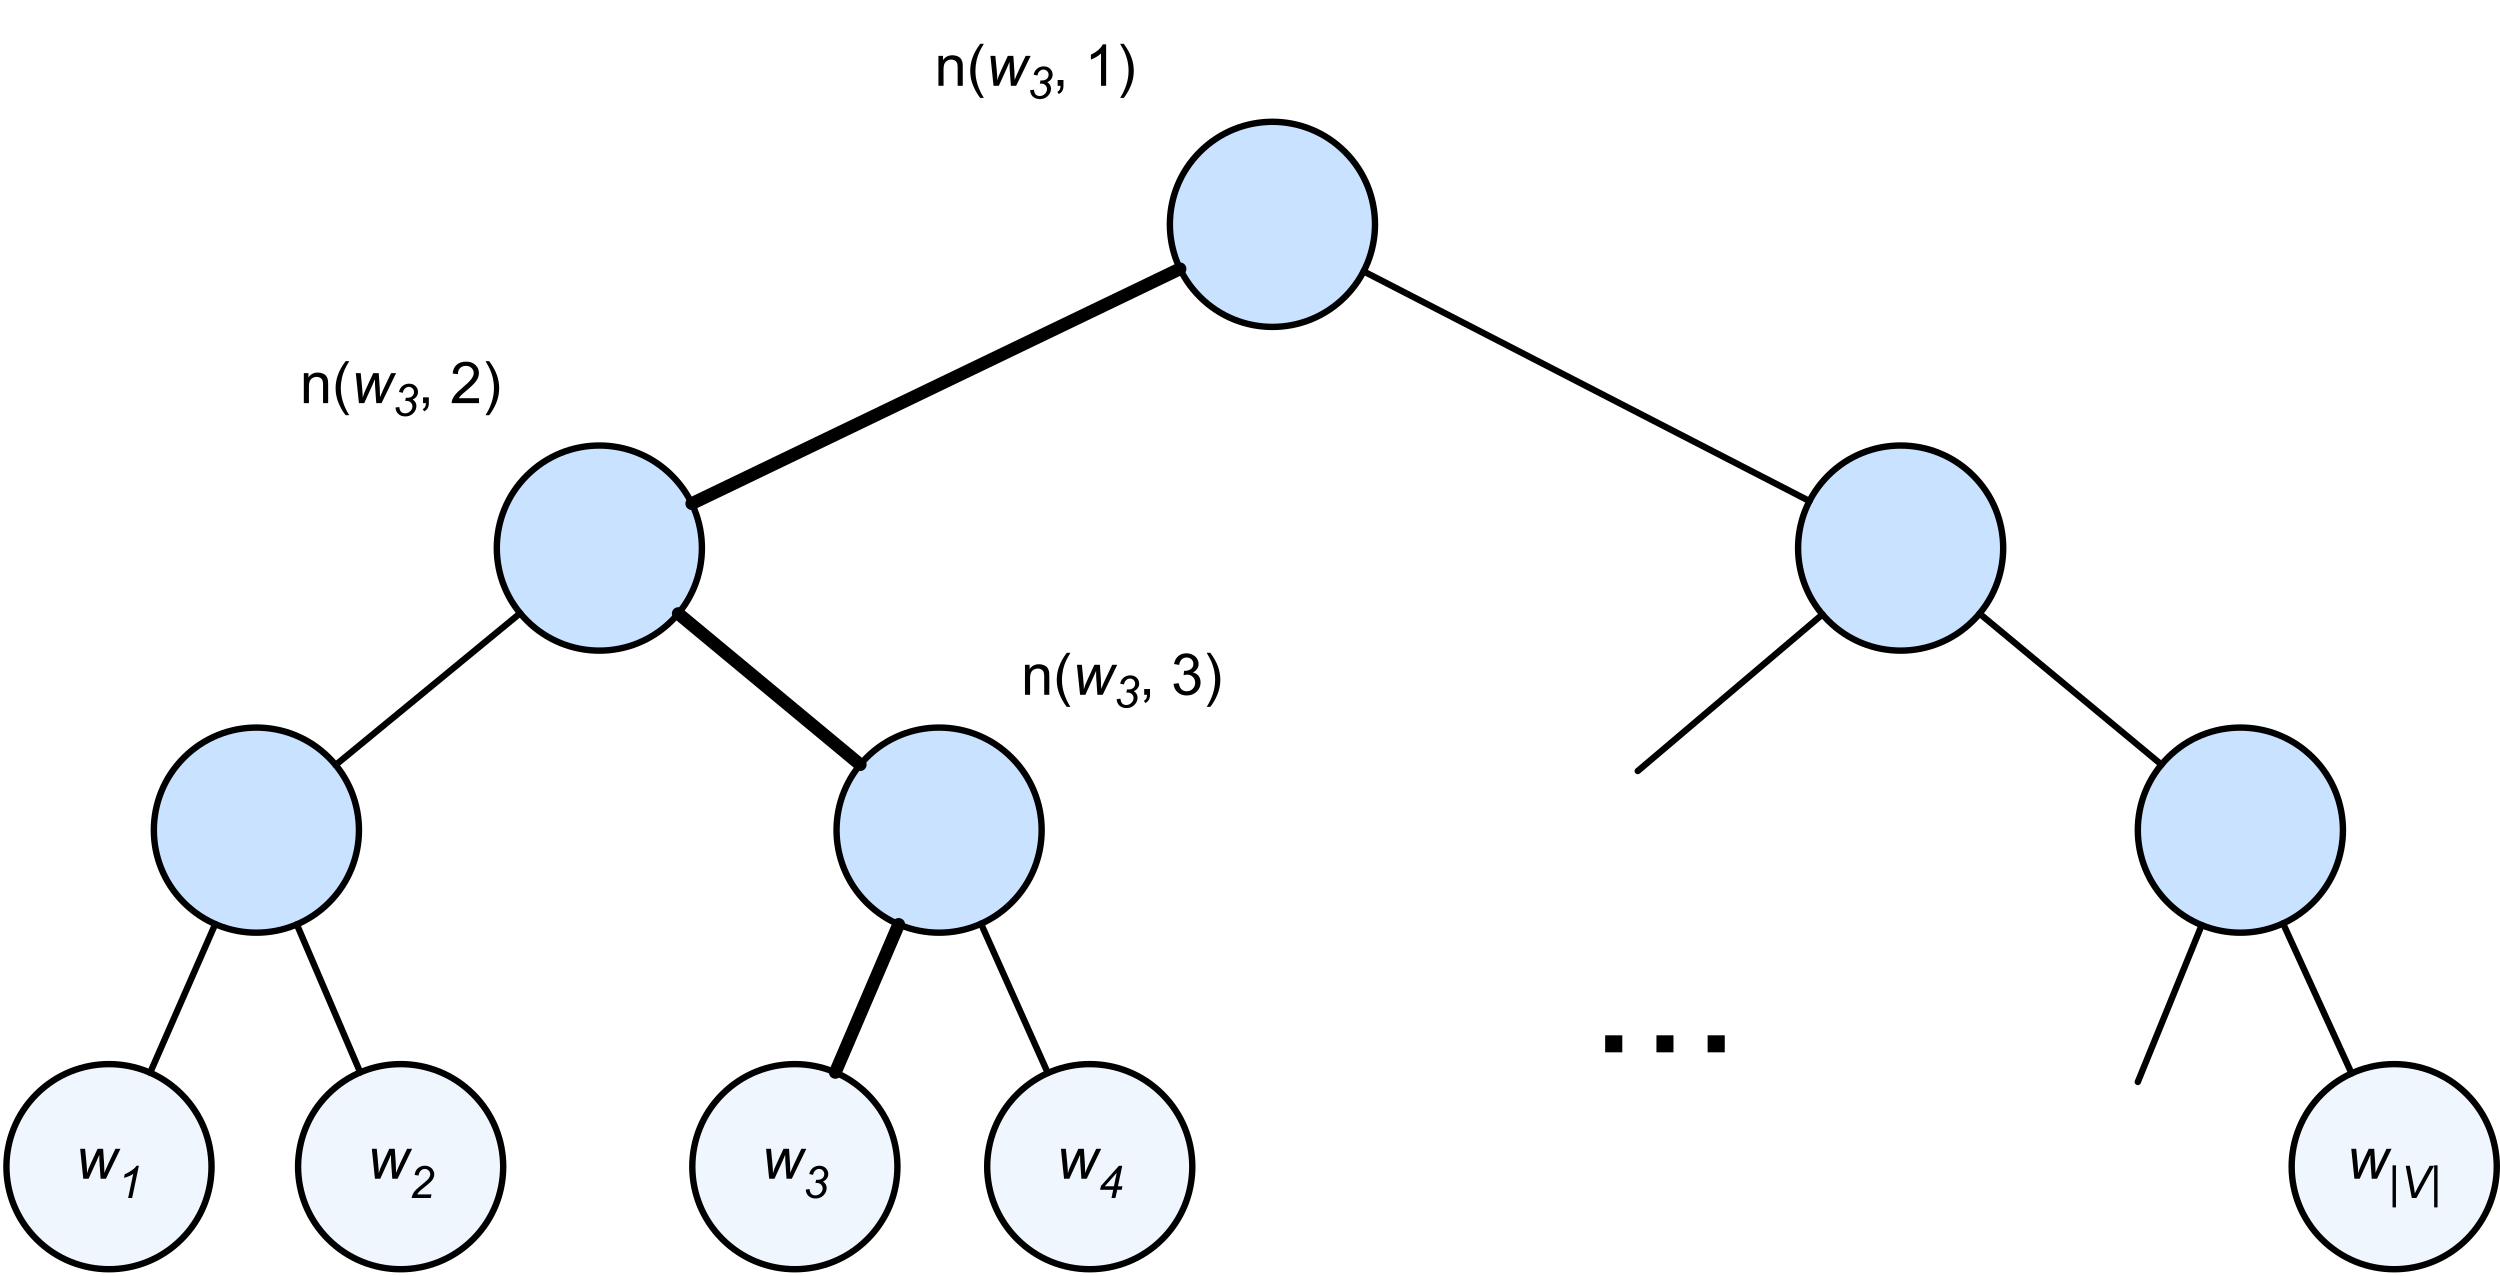
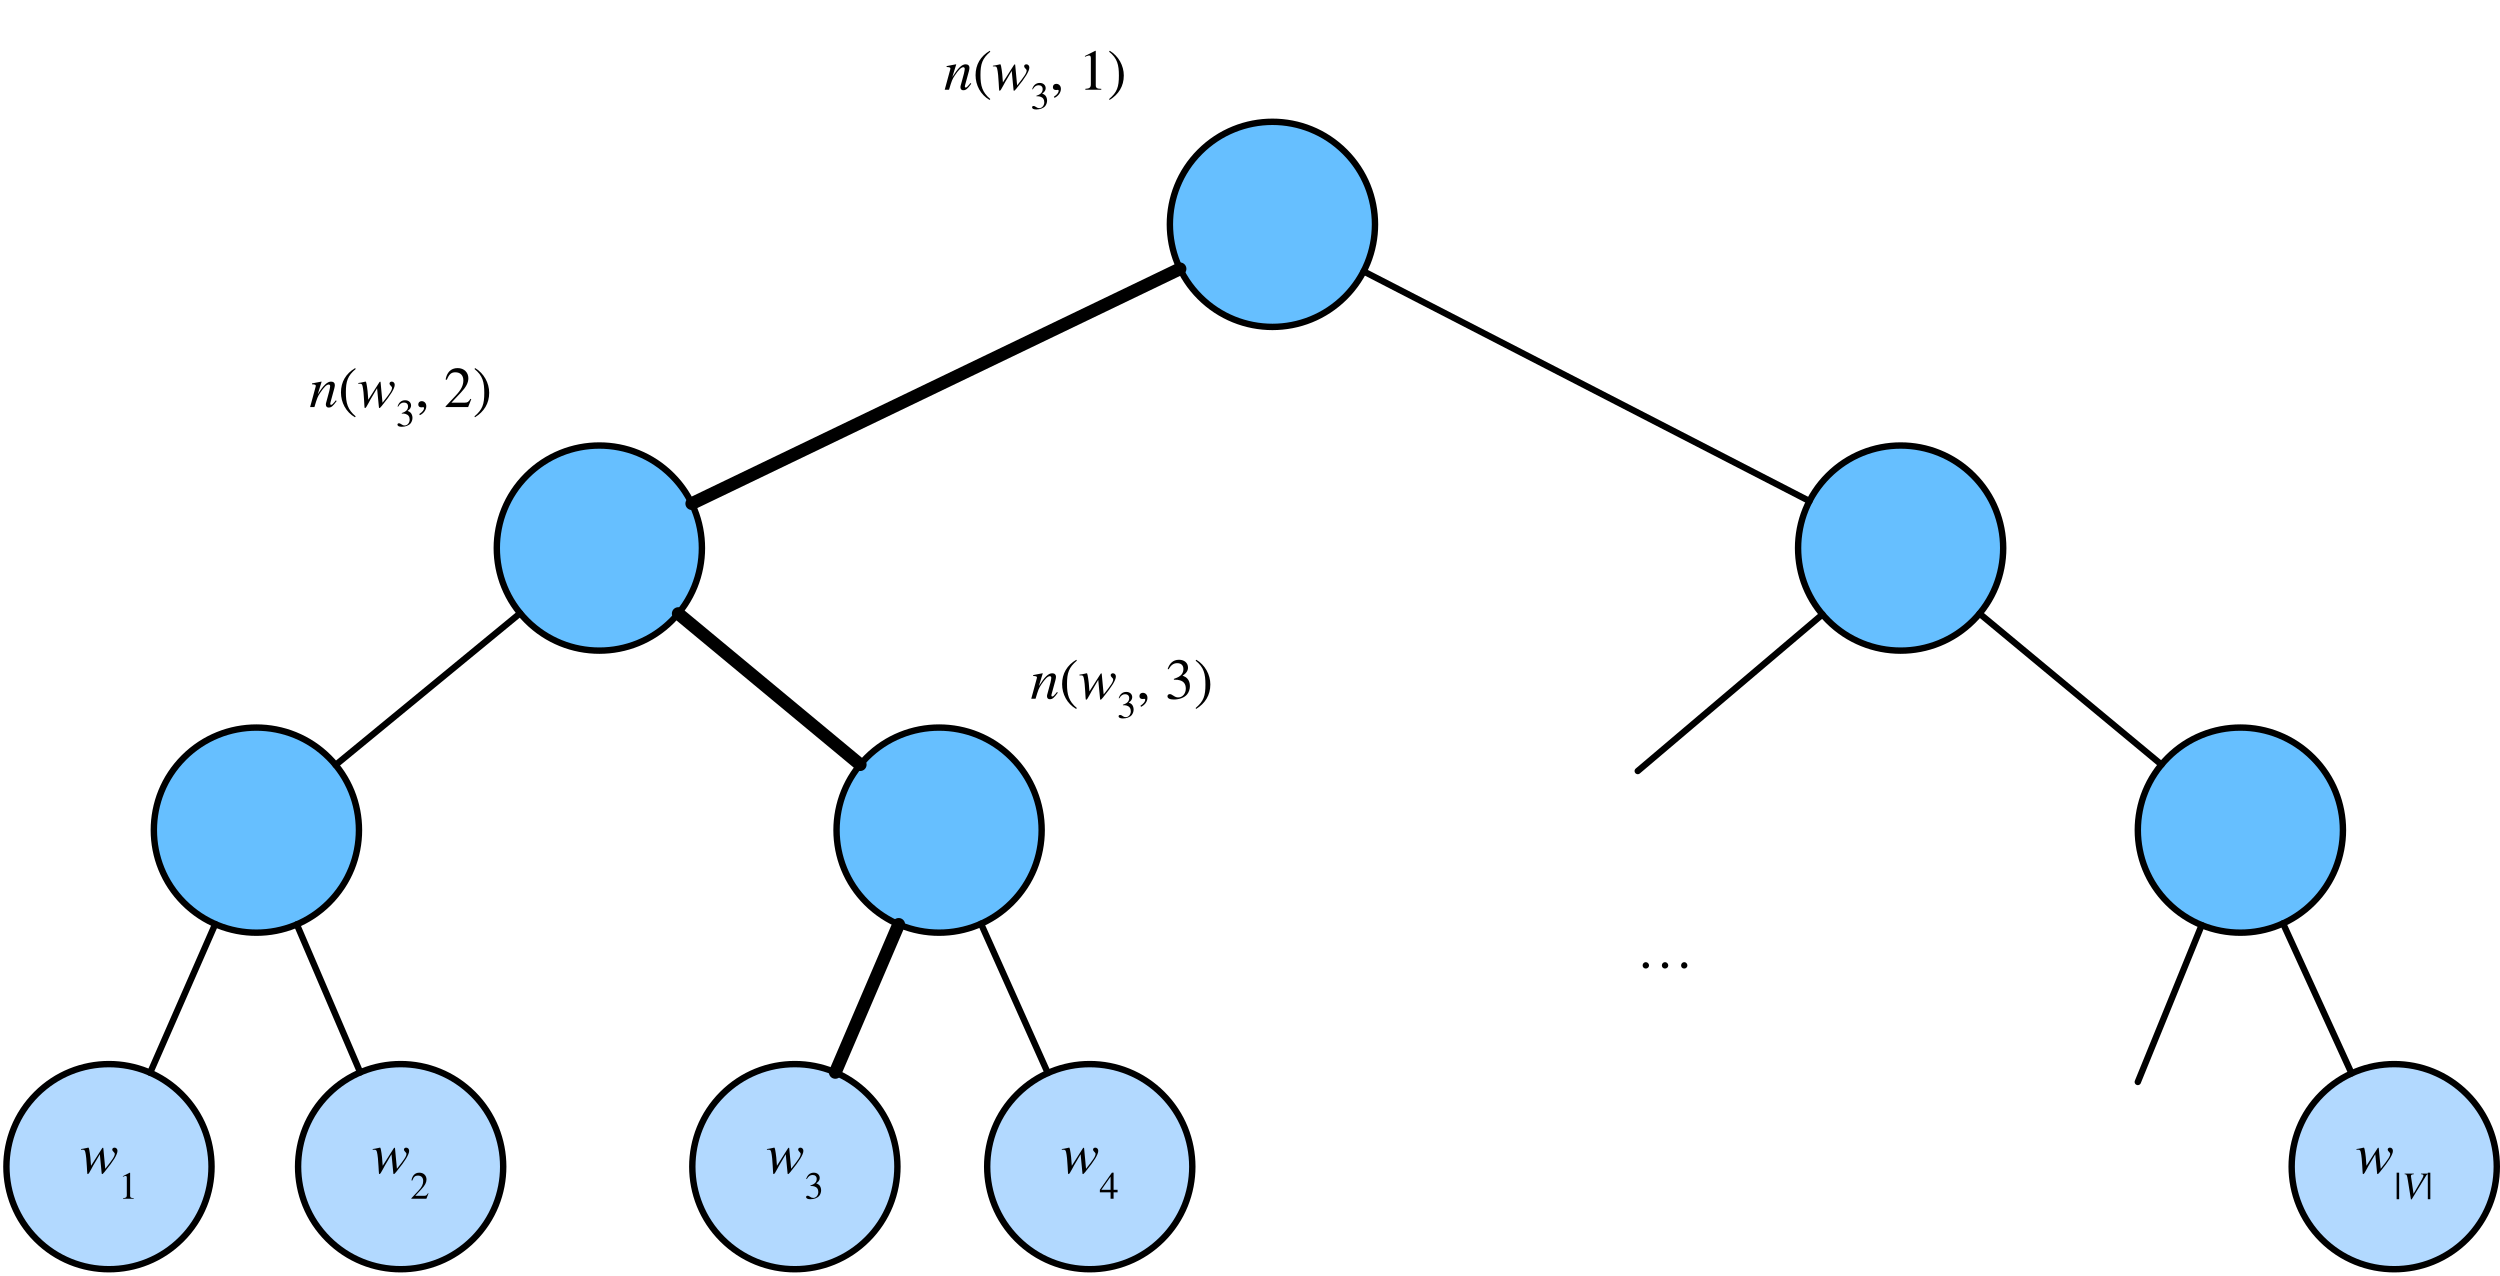
<svg xmlns="http://www.w3.org/2000/svg" xmlns:xlink="http://www.w3.org/1999/xlink" width="390pt" height="199pt" viewBox="0 0 390 199" version="1.1">
  <defs>
    <g>
      <symbol overflow="visible" id="glyph0-0">
-         <path style="stroke:none;" d="M 1.125 0 L 1.125 -5.625 L 5.625 -5.625 L 5.625 0 Z M 1.266 -0.141 L 5.484 -0.141 L 5.484 -5.484 L 1.266 -5.484 Z M 1.266 -0.141 " />
+         <path style="stroke:none;" d="" />
      </symbol>
      <symbol overflow="visible" id="glyph0-1">
-         <path style="stroke:none;" d="M 1.188 0 L 0.703 -4.672 L 1.469 -4.672 L 1.672 -2.578 L 1.766 -1.391 C 1.766 -1.305 1.77 -1.129 1.781 -0.859 C 1.875 -1.16 1.945 -1.391 2 -1.547 C 2.062 -1.703 2.16 -1.93 2.297 -2.234 L 3.422 -4.672 L 4.281 -4.672 L 4.438 -2.328 C 4.457 -1.973 4.473 -1.504 4.484 -0.922 C 4.629 -1.305 4.863 -1.848 5.188 -2.547 L 6.203 -4.672 L 6.984 -4.672 L 4.719 0 L 3.891 0 L 3.703 -2.734 C 3.691 -2.91 3.688 -3.242 3.688 -3.734 C 3.562 -3.422 3.414 -3.082 3.25 -2.719 L 2.016 0 Z M 1.188 0 " />
+         <path style="stroke:none;" d="M 3.625 -3.828 C 3.625 -3.938 3.609 -3.953 3.562 -3.953 C 3.516 -3.953 3.484 -3.938 3.438 -3.875 L 1.703 -1.141 C 1.672 -1.922 1.547 -3.047 1.422 -3.656 C 1.359 -3.953 1.344 -3.969 1.25 -3.969 C 1.188 -3.969 1.109 -3.938 0.984 -3.906 C 0.719 -3.828 0.406 -3.797 0.141 -3.75 L 0.141 -3.641 L 0.391 -3.641 C 0.641 -3.641 0.734 -3.594 0.812 -3.266 C 0.922 -2.828 1.016 -1.859 1.047 -1.078 L 1.094 -0.266 C 1.109 0.094 1.125 0.156 1.203 0.156 C 1.312 0.156 1.453 -0.062 1.781 -0.688 C 1.953 -1.016 2.109 -1.312 2.281 -1.578 L 3.078 -2.938 L 3.344 -0.156 C 3.359 0.078 3.375 0.156 3.438 0.156 C 3.516 0.156 3.594 0.078 3.844 -0.219 L 3.922 -0.328 C 5.172 -1.844 5.828 -2.891 5.828 -3.469 C 5.828 -3.75 5.641 -3.969 5.359 -3.969 C 5.172 -3.969 5.016 -3.828 5.016 -3.688 C 5.016 -3.562 5.062 -3.453 5.203 -3.328 C 5.344 -3.188 5.406 -3.109 5.406 -3 C 5.406 -2.625 5.094 -2.141 3.922 -0.672 Z M 3.625 -3.828 " />
+       </symbol>
+       <symbol overflow="visible" id="glyph0-2">
+         <path style="stroke:none;" d="M 4.141 -1.047 C 4.078 -0.969 4.016 -0.891 3.953 -0.812 C 3.688 -0.484 3.531 -0.344 3.406 -0.344 C 3.297 -0.344 3.266 -0.422 3.266 -0.5 C 3.266 -0.578 3.297 -0.734 3.391 -1.047 L 3.891 -2.875 C 3.938 -3.062 3.984 -3.266 3.984 -3.422 C 3.984 -3.75 3.781 -3.969 3.391 -3.969 C 2.812 -3.969 2.219 -3.422 1.312 -1.984 L 1.922 -3.953 L 1.875 -3.969 C 1.406 -3.875 1.156 -3.828 0.422 -3.688 L 0.422 -3.547 C 0.875 -3.531 1.016 -3.484 1.016 -3.297 C 1.016 -3.25 1 -3.188 0.984 -3.156 L 0.125 0 L 0.797 0 C 1.219 -1.422 1.297 -1.625 1.703 -2.234 C 2.266 -3.062 2.672 -3.516 3.031 -3.516 C 3.172 -3.516 3.25 -3.406 3.25 -3.25 C 3.25 -3.141 3.188 -2.812 3.125 -2.531 L 2.734 -1.078 C 2.594 -0.609 2.578 -0.5 2.578 -0.406 C 2.578 -0.062 2.781 0.078 3 0.078 C 3.422 0.078 3.656 -0.094 4.266 -0.938 Z M 4.141 -1.047 " />
      </symbol>
      <symbol overflow="visible" id="glyph1-0">
-         <path style="stroke:none;" d="M 0.875 0 L 0.875 -4.375 L 4.375 -4.375 L 4.375 0 Z M 0.984 -0.109 L 4.266 -0.109 L 4.266 -4.266 L 0.984 -4.266 Z M 0.984 -0.109 " />
+         <path style="stroke:none;" d="" />
      </symbol>
      <symbol overflow="visible" id="glyph1-1">
-         <path style="stroke:none;" d="M 0.391 -1.312 L 0.984 -1.391 C 1.023 -1.035 1.125 -0.781 1.281 -0.625 C 1.438 -0.477 1.645 -0.406 1.906 -0.406 C 2.207 -0.406 2.469 -0.516 2.688 -0.734 C 2.914 -0.953 3.031 -1.203 3.031 -1.484 C 3.031 -1.734 2.945 -1.938 2.781 -2.094 C 2.613 -2.258 2.391 -2.344 2.109 -2.344 C 2.078 -2.344 2.008 -2.336 1.906 -2.328 L 2.016 -2.844 C 2.078 -2.832 2.133 -2.828 2.188 -2.828 C 2.539 -2.828 2.812 -2.91 3 -3.078 C 3.188 -3.254 3.281 -3.469 3.281 -3.719 C 3.281 -3.945 3.203 -4.141 3.047 -4.297 C 2.891 -4.453 2.703 -4.531 2.484 -4.531 C 2.254 -4.531 2.051 -4.445 1.875 -4.281 C 1.695 -4.125 1.586 -3.898 1.547 -3.609 L 0.938 -3.734 C 1.031 -4.148 1.219 -4.469 1.5 -4.688 C 1.789 -4.914 2.129 -5.031 2.516 -5.031 C 2.93 -5.031 3.266 -4.906 3.516 -4.656 C 3.773 -4.406 3.906 -4.102 3.906 -3.75 C 3.906 -3.477 3.832 -3.242 3.688 -3.047 C 3.551 -2.848 3.348 -2.688 3.078 -2.562 C 3.266 -2.445 3.406 -2.305 3.5 -2.141 C 3.602 -1.973 3.656 -1.785 3.656 -1.578 C 3.656 -1.129 3.488 -0.738 3.156 -0.406 C 2.82 -0.082 2.422 0.078 1.953 0.078 C 1.492 0.078 1.125 -0.047 0.844 -0.297 C 0.57 -0.547 0.422 -0.883 0.391 -1.312 Z M 0.391 -1.312 " />
+         <path style="stroke:none;" d="M 0.359 -3.062 C 0.609 -3.5 0.891 -3.703 1.266 -3.703 C 1.656 -3.703 1.906 -3.484 1.906 -3.078 C 1.906 -2.719 1.719 -2.453 1.422 -2.281 C 1.297 -2.203 1.141 -2.141 0.922 -2.062 L 0.922 -1.984 C 1.266 -1.984 1.391 -1.969 1.531 -1.922 C 1.938 -1.797 2.156 -1.5 2.156 -1.047 C 2.156 -0.547 1.812 -0.125 1.375 -0.125 C 1.203 -0.125 1.078 -0.156 0.859 -0.312 C 0.688 -0.438 0.594 -0.469 0.484 -0.469 C 0.359 -0.469 0.25 -0.391 0.25 -0.266 C 0.25 -0.047 0.484 0.078 0.922 0.078 C 1.453 0.078 2.016 -0.094 2.312 -0.469 C 2.484 -0.703 2.594 -1 2.594 -1.312 C 2.594 -1.625 2.484 -1.906 2.328 -2.094 C 2.203 -2.219 2.094 -2.297 1.828 -2.406 C 2.219 -2.641 2.375 -2.953 2.375 -3.234 C 2.375 -3.719 2 -4.062 1.453 -4.062 C 0.828 -4.062 0.438 -3.656 0.266 -3.078 Z M 0.359 -3.062 " />
      </symbol>
      <symbol overflow="visible" id="glyph1-2">
-         <path style="stroke:none;" d="M 1.688 0 L 2.484 -3.781 C 2.141 -3.508 1.656 -3.297 1.031 -3.141 L 1.156 -3.703 C 1.457 -3.828 1.758 -3.988 2.062 -4.188 C 2.363 -4.383 2.586 -4.555 2.734 -4.703 C 2.828 -4.797 2.914 -4.906 3 -5.031 L 3.359 -5.031 L 2.312 0 Z M 1.688 0 " />
+         <path style="stroke:none;" d="M 2.359 0 L 2.359 -0.094 C 1.906 -0.094 1.797 -0.203 1.797 -0.453 L 1.797 -4.031 L 1.734 -4.062 L 0.672 -3.516 L 0.672 -3.422 L 0.828 -3.484 C 0.938 -3.531 1.031 -3.562 1.094 -3.562 C 1.219 -3.562 1.281 -3.469 1.281 -3.266 L 1.281 -0.562 C 1.281 -0.234 1.156 -0.109 0.703 -0.094 L 0.703 0 Z M 2.359 0 " />
      </symbol>
      <symbol overflow="visible" id="glyph1-3">
-         <path style="stroke:none;" d="M 0.406 0 C 0.469 -0.301 0.555 -0.551 0.672 -0.75 C 0.785 -0.945 0.938 -1.133 1.125 -1.312 C 1.312 -1.5 1.672 -1.805 2.203 -2.234 C 2.523 -2.492 2.75 -2.688 2.875 -2.812 C 3.039 -2.988 3.16 -3.16 3.234 -3.328 C 3.285 -3.441 3.312 -3.566 3.312 -3.703 C 3.312 -3.93 3.227 -4.125 3.062 -4.281 C 2.906 -4.445 2.707 -4.531 2.469 -4.531 C 2.238 -4.531 2.035 -4.445 1.859 -4.281 C 1.68 -4.125 1.555 -3.863 1.484 -3.5 L 0.875 -3.594 C 0.938 -4.039 1.109 -4.391 1.391 -4.641 C 1.68 -4.898 2.039 -5.031 2.469 -5.031 C 2.75 -5.031 3.004 -4.969 3.234 -4.844 C 3.461 -4.727 3.633 -4.562 3.75 -4.344 C 3.875 -4.133 3.938 -3.914 3.938 -3.688 C 3.938 -3.352 3.816 -3.035 3.578 -2.734 C 3.43 -2.535 3.004 -2.156 2.297 -1.594 C 1.984 -1.352 1.754 -1.156 1.609 -1 C 1.461 -0.844 1.352 -0.695 1.281 -0.562 L 3.516 -0.562 L 3.391 0 Z M 0.406 0 " />
+         <path style="stroke:none;" d="M 2.844 -0.828 L 2.766 -0.859 C 2.562 -0.516 2.438 -0.453 2.188 -0.453 L 0.781 -0.453 L 1.766 -1.516 C 2.297 -2.078 2.531 -2.531 2.531 -3 C 2.531 -3.594 2.109 -4.062 1.422 -4.062 C 0.688 -4.062 0.312 -3.562 0.188 -2.859 L 0.312 -2.828 C 0.547 -3.422 0.75 -3.609 1.188 -3.609 C 1.703 -3.609 2.016 -3.312 2.016 -2.766 C 2.016 -2.25 1.812 -1.797 1.234 -1.203 L 0.172 -0.078 L 0.172 0 L 2.516 0 Z M 2.844 -0.828 " />
      </symbol>
      <symbol overflow="visible" id="glyph1-4">
-         <path style="stroke:none;" d="M 2.094 0 L 2.359 -1.281 L 0.312 -1.281 L 0.453 -1.891 L 3.25 -5.016 L 3.766 -5.016 L 3.094 -1.828 L 3.797 -1.828 L 3.688 -1.281 L 2.984 -1.281 L 2.703 0 Z M 2.469 -1.828 L 2.906 -3.922 L 1.047 -1.828 Z M 2.469 -1.828 " />
+         <path style="stroke:none;" d="M 2.844 -1 L 2.844 -1.391 L 2.219 -1.391 L 2.219 -4.062 L 1.953 -4.062 L 0.078 -1.391 L 0.078 -1 L 1.75 -1 L 1.75 0 L 2.219 0 L 2.219 -1 Z M 1.75 -1.391 L 0.312 -1.391 L 1.75 -3.438 Z M 1.75 -1.391 " />
      </symbol>
      <symbol overflow="visible" id="glyph1-5">
-         <path style="stroke:none;" d="M 0.641 1.469 L 0.641 -5.094 L 1.172 -5.094 L 1.172 1.469 Z M 0.641 1.469 " />
-       </symbol>
-       <symbol overflow="visible" id="glyph1-6">
-         <path style="stroke:none;" d="M 1.828 0 L 0.875 -5.016 L 1.516 -5.016 L 2.094 -2.031 C 2.195 -1.477 2.266 -1.039 2.297 -0.719 C 2.516 -1.145 2.688 -1.484 2.812 -1.734 L 4.609 -5.016 L 5.297 -5.016 L 2.547 0 Z M 1.828 0 " />
+         <path style="stroke:none;" d="M 0.797 0.078 L 0.797 -4.062 L 0.406 -4.062 L 0.406 0.078 Z M 0.797 0.078 " />
      </symbol>
      <symbol overflow="visible" id="glyph2-0">
-         <path style="stroke:none;" d="M 9.812 -15.984 L 2.453 -15.984 L 2.453 -1.125 L 9.812 -1.125 Z M 11.047 -17.094 L 11.047 -0.031 L 1.219 -0.031 L 1.219 -17.094 Z M 11.047 -17.094 " />
+         <path style="stroke:none;" d="" />
      </symbol>
      <symbol overflow="visible" id="glyph2-1">
-         <path style="stroke:none;" d="M 18.641 -2.656 L 18.641 0 L 21.312 0 L 21.312 -2.656 Z M 10.656 -2.656 L 10.656 0 L 13.312 0 L 13.312 -2.656 Z M 2.656 -2.656 L 2.656 0 L 5.328 0 L 5.328 -2.656 Z M 2.656 -2.656 " />
+         <path style="stroke:none;" d="M 4.125 -3.922 L 3.016 -3.922 L 3.016 -3.828 C 3.281 -3.797 3.391 -3.734 3.391 -3.625 C 3.391 -3.5 3.281 -3.25 3.094 -2.922 L 1.844 -0.766 L 1.453 -3.422 C 1.438 -3.453 1.438 -3.484 1.438 -3.516 C 1.438 -3.719 1.516 -3.781 1.891 -3.828 L 1.891 -3.922 L 0.453 -3.922 L 0.453 -3.828 C 0.797 -3.781 0.812 -3.75 0.953 -2.906 L 1.438 0.109 L 1.547 0.109 L 3.797 -3.578 C 3.891 -3.75 3.984 -3.812 4.125 -3.828 Z M 4.125 -3.922 " />
      </symbol>
      <symbol overflow="visible" id="glyph3-0">
-         <path style="stroke:none;" d="M 1.125 0 L 1.125 -5.625 L 5.625 -5.625 L 5.625 0 Z M 1.266 -0.141 L 5.484 -0.141 L 5.484 -5.484 L 1.266 -5.484 Z M 1.266 -0.141 " />
+         <path style="stroke:none;" d="" />
      </symbol>
      <symbol overflow="visible" id="glyph3-1">
-         <path style="stroke:none;" d="M 0.594 0 L 0.594 -4.672 L 1.312 -4.672 L 1.312 -4 C 1.645 -4.508 2.141 -4.766 2.797 -4.766 C 3.078 -4.766 3.332 -4.711 3.562 -4.609 C 3.801 -4.516 3.977 -4.383 4.094 -4.219 C 4.207 -4.062 4.289 -3.867 4.344 -3.641 C 4.375 -3.492 4.391 -3.238 4.391 -2.875 L 4.391 0 L 3.594 0 L 3.594 -2.844 C 3.594 -3.164 3.562 -3.406 3.5 -3.562 C 3.438 -3.719 3.328 -3.844 3.172 -3.938 C 3.016 -4.039 2.832 -4.094 2.625 -4.094 C 2.289 -4.094 2 -3.984 1.75 -3.766 C 1.508 -3.555 1.391 -3.148 1.391 -2.547 L 1.391 0 Z M 0.594 0 " />
+         <path style="stroke:none;" d="M 7.984 -0.391 C 7.984 -0.656 7.766 -0.906 7.5 -0.906 C 7.219 -0.906 7 -0.672 7 -0.391 C 7 -0.109 7.203 0.094 7.484 0.094 C 7.766 0.094 7.984 -0.125 7.984 -0.391 Z M 5 -0.391 C 5 -0.656 4.766 -0.906 4.5 -0.906 C 4.219 -0.906 4 -0.672 4 -0.391 C 4 -0.109 4.219 0.094 4.484 0.094 C 4.766 0.094 5 -0.125 5 -0.391 Z M 2 -0.391 C 2 -0.656 1.766 -0.906 1.5 -0.906 C 1.219 -0.906 1 -0.672 1 -0.391 C 1 -0.109 1.219 0.094 1.5 0.094 C 1.766 0.094 2 -0.125 2 -0.391 Z M 2 -0.391 " />
      </symbol>
      <symbol overflow="visible" id="glyph3-2">
-         <path style="stroke:none;" d="M 2.109 1.891 C 1.672 1.336 1.301 0.695 1 -0.031 C 0.695 -0.77 0.547 -1.535 0.547 -2.328 C 0.547 -3.023 0.66 -3.695 0.891 -4.344 C 1.148 -5.082 1.555 -5.816 2.109 -6.547 L 2.672 -6.547 C 2.316 -5.941 2.082 -5.508 1.969 -5.25 C 1.789 -4.844 1.648 -4.422 1.547 -3.984 C 1.422 -3.43 1.359 -2.879 1.359 -2.328 C 1.359 -0.922 1.797 0.484 2.672 1.891 Z M 2.109 1.891 " />
+         <path style="stroke:none;" d="M 2.734 1.453 C 1.469 0.391 1.203 -0.625 1.203 -2.297 C 1.203 -4.031 1.484 -4.875 2.734 -5.938 L 2.656 -6.078 C 1.219 -5.234 0.438 -3.938 0.438 -2.266 C 0.438 -0.734 1.203 0.781 2.625 1.594 Z M 2.734 1.453 " />
      </symbol>
      <symbol overflow="visible" id="glyph3-3">
-         <path style="stroke:none;" d="M 0.797 0 L 0.797 -0.906 L 1.703 -0.906 L 1.703 0 C 1.703 0.332 1.641 0.598 1.516 0.797 C 1.398 1.004 1.219 1.164 0.969 1.281 L 0.75 0.938 C 0.914 0.863 1.035 0.754 1.109 0.609 C 1.191 0.473 1.238 0.27 1.25 0 Z M 0.797 0 " />
+         <path style="stroke:none;" d="M 0.75 1.266 C 1.375 0.969 1.75 0.406 1.75 -0.141 C 1.75 -0.609 1.438 -0.922 1.031 -0.922 C 0.719 -0.922 0.5 -0.719 0.5 -0.406 C 0.5 -0.094 0.688 0.047 1.016 0.047 C 1.109 0.047 1.203 0.016 1.281 0.016 C 1.344 0.016 1.406 0.078 1.406 0.141 C 1.406 0.438 1.156 0.766 0.656 1.094 Z M 0.75 1.266 " />
      </symbol>
      <symbol overflow="visible" id="glyph3-4">
        <path style="stroke:none;" d="" />
      </symbol>
      <symbol overflow="visible" id="glyph3-5">
-         <path style="stroke:none;" d="M 3.359 0 L 2.562 0 L 2.562 -5.047 C 2.375 -4.859 2.125 -4.672 1.812 -4.484 C 1.5 -4.305 1.223 -4.176 0.984 -4.094 L 0.984 -4.859 C 1.422 -5.055 1.805 -5.301 2.141 -5.594 C 2.473 -5.895 2.707 -6.188 2.844 -6.469 L 3.359 -6.469 Z M 3.359 0 " />
+         <path style="stroke:none;" d="M 3.547 0 L 3.547 -0.141 C 2.875 -0.141 2.688 -0.297 2.688 -0.688 L 2.688 -6.062 L 2.609 -6.078 L 1 -5.266 L 1 -5.141 L 1.234 -5.234 C 1.406 -5.297 1.562 -5.344 1.641 -5.344 C 1.844 -5.344 1.922 -5.203 1.922 -4.891 L 1.922 -0.859 C 1.922 -0.359 1.734 -0.172 1.062 -0.141 L 1.062 0 Z M 3.547 0 " />
      </symbol>
      <symbol overflow="visible" id="glyph3-6">
-         <path style="stroke:none;" d="M 1.109 1.891 L 0.547 1.891 C 1.422 0.484 1.859 -0.922 1.859 -2.328 C 1.859 -2.879 1.797 -3.426 1.672 -3.969 C 1.566 -4.406 1.426 -4.828 1.25 -5.234 C 1.133 -5.492 0.898 -5.93 0.547 -6.547 L 1.109 -6.547 C 1.66 -5.816 2.066 -5.082 2.328 -4.344 C 2.555 -3.695 2.672 -3.023 2.672 -2.328 C 2.672 -1.535 2.52 -0.77 2.219 -0.031 C 1.914 0.695 1.547 1.336 1.109 1.891 Z M 1.109 1.891 " />
+         <path style="stroke:none;" d="M 0.266 -5.938 C 1.562 -4.906 1.797 -3.875 1.797 -2.203 C 1.797 -0.453 1.531 0.391 0.266 1.453 L 0.344 1.594 C 1.766 0.719 2.562 -0.562 2.562 -2.219 C 2.562 -3.75 1.75 -5.25 0.375 -6.078 Z M 0.266 -5.938 " />
      </symbol>
      <symbol overflow="visible" id="glyph3-7">
-         <path style="stroke:none;" d="M 4.531 -0.766 L 4.531 0 L 0.266 0 C 0.266 -0.188 0.297 -0.367 0.359 -0.547 C 0.473 -0.836 0.648 -1.125 0.891 -1.406 C 1.129 -1.688 1.473 -2.008 1.922 -2.375 C 2.617 -2.957 3.086 -3.414 3.328 -3.75 C 3.578 -4.082 3.703 -4.398 3.703 -4.703 C 3.703 -5.016 3.586 -5.273 3.359 -5.484 C 3.141 -5.703 2.852 -5.812 2.5 -5.812 C 2.113 -5.812 1.805 -5.695 1.578 -5.469 C 1.348 -5.238 1.234 -4.922 1.234 -4.516 L 0.422 -4.609 C 0.473 -5.211 0.68 -5.672 1.047 -5.984 C 1.41 -6.305 1.898 -6.469 2.516 -6.469 C 3.129 -6.469 3.613 -6.297 3.969 -5.953 C 4.332 -5.609 4.516 -5.188 4.516 -4.688 C 4.516 -4.426 4.461 -4.172 4.359 -3.922 C 4.254 -3.672 4.078 -3.406 3.828 -3.125 C 3.586 -2.852 3.188 -2.477 2.625 -2 C 2.145 -1.602 1.836 -1.332 1.703 -1.188 C 1.566 -1.039 1.457 -0.898 1.375 -0.766 Z M 4.531 -0.766 " />
+         <path style="stroke:none;" d="M 4.266 -1.234 L 4.141 -1.281 C 3.844 -0.781 3.656 -0.688 3.281 -0.688 L 1.172 -0.688 L 2.656 -2.266 C 3.453 -3.109 3.812 -3.781 3.812 -4.5 C 3.812 -5.391 3.156 -6.078 2.141 -6.078 C 1.031 -6.078 0.453 -5.344 0.266 -4.297 L 0.453 -4.25 C 0.812 -5.125 1.141 -5.422 1.781 -5.422 C 2.547 -5.422 3.031 -4.969 3.031 -4.156 C 3.031 -3.391 2.703 -2.703 1.859 -1.812 L 0.266 -0.109 L 0.266 0 L 3.781 0 Z M 4.266 -1.234 " />
      </symbol>
      <symbol overflow="visible" id="glyph3-8">
-         <path style="stroke:none;" d="M 0.375 -1.703 L 1.172 -1.812 C 1.266 -1.363 1.414 -1.039 1.625 -0.844 C 1.844 -0.645 2.113 -0.547 2.438 -0.547 C 2.801 -0.547 3.109 -0.672 3.359 -0.922 C 3.617 -1.18 3.75 -1.504 3.75 -1.891 C 3.75 -2.254 3.629 -2.551 3.391 -2.781 C 3.16 -3.02 2.863 -3.141 2.5 -3.141 C 2.344 -3.141 2.156 -3.109 1.938 -3.047 L 2.031 -3.75 C 2.082 -3.738 2.125 -3.734 2.156 -3.734 C 2.488 -3.734 2.789 -3.82 3.062 -4 C 3.332 -4.176 3.469 -4.445 3.469 -4.812 C 3.469 -5.102 3.367 -5.344 3.172 -5.531 C 2.973 -5.719 2.719 -5.812 2.406 -5.812 C 2.102 -5.812 1.848 -5.711 1.641 -5.516 C 1.441 -5.328 1.312 -5.039 1.25 -4.656 L 0.453 -4.797 C 0.555 -5.328 0.773 -5.738 1.109 -6.031 C 1.453 -6.32 1.879 -6.469 2.391 -6.469 C 2.742 -6.469 3.066 -6.391 3.359 -6.234 C 3.66 -6.086 3.891 -5.883 4.047 -5.625 C 4.203 -5.363 4.281 -5.086 4.281 -4.797 C 4.281 -4.516 4.203 -4.258 4.047 -4.031 C 3.898 -3.801 3.68 -3.617 3.391 -3.484 C 3.773 -3.398 4.07 -3.219 4.281 -2.938 C 4.488 -2.664 4.594 -2.32 4.594 -1.906 C 4.594 -1.344 4.383 -0.863 3.969 -0.469 C 3.562 -0.082 3.047 0.109 2.422 0.109 C 1.859 0.109 1.391 -0.055 1.016 -0.391 C 0.641 -0.723 0.426 -1.16 0.375 -1.703 Z M 0.375 -1.703 " />
+         <path style="stroke:none;" d="M 0.547 -4.594 C 0.922 -5.25 1.328 -5.547 1.891 -5.547 C 2.484 -5.547 2.859 -5.234 2.859 -4.625 C 2.859 -4.078 2.578 -3.672 2.141 -3.422 C 1.953 -3.312 1.719 -3.219 1.375 -3.094 L 1.375 -2.969 C 1.891 -2.969 2.094 -2.938 2.297 -2.875 C 2.922 -2.703 3.234 -2.266 3.234 -1.578 C 3.234 -0.812 2.734 -0.203 2.062 -0.203 C 1.812 -0.203 1.625 -0.25 1.281 -0.484 C 1.031 -0.656 0.891 -0.719 0.734 -0.719 C 0.531 -0.719 0.375 -0.578 0.375 -0.391 C 0.375 -0.062 0.719 0.125 1.375 0.125 C 2.172 0.125 3.031 -0.141 3.469 -0.719 C 3.719 -1.047 3.875 -1.5 3.875 -1.969 C 3.875 -2.438 3.734 -2.859 3.484 -3.125 C 3.297 -3.328 3.125 -3.438 2.734 -3.609 C 3.344 -3.969 3.578 -4.422 3.578 -4.844 C 3.578 -5.594 3 -6.078 2.172 -6.078 C 1.234 -6.078 0.672 -5.484 0.406 -4.625 Z M 0.547 -4.594 " />
      </symbol>
    </g>
  </defs>
  <g id="surface1">
-     <path style="fill-rule:nonzero;fill:rgb(78.822%,88.626%,100%);fill-opacity:1;stroke-width:1;stroke-linecap:round;stroke-linejoin:round;stroke:rgb(0%,0%,0%);stroke-opacity:1;stroke-miterlimit:10;" d="M 75.312 116.188 C 81.562 122.434 81.562 132.566 75.312 138.812 C 69.066 145.062 58.934 145.062 52.688 138.812 C 46.438 132.566 46.438 122.434 52.688 116.188 C 58.934 109.938 69.066 109.938 75.312 116.188 " transform="matrix(1,0,0,1,-24,2)" />
-     <path style="fill-rule:nonzero;fill:rgb(78.822%,88.626%,100%);fill-opacity:1;stroke-width:1;stroke-linecap:round;stroke-linejoin:round;stroke:rgb(0%,0%,0%);stroke-opacity:1;stroke-miterlimit:10;" d="M 181.812 116.188 C 188.062 122.434 188.062 132.566 181.812 138.812 C 175.566 145.062 165.434 145.062 159.188 138.812 C 152.938 132.566 152.938 122.434 159.188 116.188 C 165.434 109.938 175.566 109.938 181.812 116.188 " transform="matrix(1,0,0,1,-24,2)" />
-     <path style="fill-rule:nonzero;fill:rgb(78.822%,88.626%,100%);fill-opacity:1;stroke-width:1;stroke-linecap:round;stroke-linejoin:round;stroke:rgb(0%,0%,0%);stroke-opacity:1;stroke-miterlimit:10;" d="M 128.812 72.188 C 135.062 78.434 135.062 88.566 128.812 94.812 C 122.566 101.062 112.434 101.062 106.188 94.812 C 99.938 88.566 99.938 78.434 106.188 72.188 C 112.434 65.938 122.566 65.938 128.812 72.188 " transform="matrix(1,0,0,1,-24,2)" />
-     <path style="fill-rule:nonzero;fill:rgb(93.724%,96.469%,99.214%);fill-opacity:1;stroke-width:1;stroke-linecap:round;stroke-linejoin:round;stroke:rgb(0%,0%,0%);stroke-opacity:1;stroke-miterlimit:10;" d="M 159.312 168.688 C 165.562 174.934 165.562 185.066 159.312 191.312 C 153.066 197.562 142.934 197.562 136.688 191.312 C 130.438 185.066 130.438 174.934 136.688 168.688 C 142.934 162.438 153.066 162.438 159.312 168.688 " transform="matrix(1,0,0,1,-24,2)" />
+     <path style="fill-rule:nonzero;fill:rgb(39.999%,74.901%,100%);fill-opacity:1;stroke-width:1;stroke-linecap:round;stroke-linejoin:round;stroke:rgb(0%,0%,0%);stroke-opacity:1;stroke-miterlimit:10;" d="M 75.312 116.188 C 81.562 122.434 81.562 132.566 75.312 138.812 C 69.066 145.062 58.934 145.062 52.688 138.812 C 46.438 132.566 46.438 122.434 52.688 116.188 C 58.934 109.938 69.066 109.938 75.312 116.188 " transform="matrix(1,0,0,1,-24,2)" />
+     <path style="fill-rule:nonzero;fill:rgb(39.999%,74.901%,100%);fill-opacity:1;stroke-width:1;stroke-linecap:round;stroke-linejoin:round;stroke:rgb(0%,0%,0%);stroke-opacity:1;stroke-miterlimit:10;" d="M 181.812 116.188 C 188.062 122.434 188.062 132.566 181.812 138.812 C 175.566 145.062 165.434 145.062 159.188 138.812 C 152.938 132.566 152.938 122.434 159.188 116.188 C 165.434 109.938 175.566 109.938 181.812 116.188 " transform="matrix(1,0,0,1,-24,2)" />
+     <path style="fill-rule:nonzero;fill:rgb(39.999%,74.901%,100%);fill-opacity:1;stroke-width:1;stroke-linecap:round;stroke-linejoin:round;stroke:rgb(0%,0%,0%);stroke-opacity:1;stroke-miterlimit:10;" d="M 128.812 72.188 C 135.062 78.434 135.062 88.566 128.812 94.812 C 122.566 101.062 112.434 101.062 106.188 94.812 C 99.938 88.566 99.938 78.434 106.188 72.188 C 112.434 65.938 122.566 65.938 128.812 72.188 " transform="matrix(1,0,0,1,-24,2)" />
+     <path style="fill-rule:nonzero;fill:rgb(69.803%,85.097%,100%);fill-opacity:1;stroke-width:1;stroke-linecap:round;stroke-linejoin:round;stroke:rgb(0%,0%,0%);stroke-opacity:1;stroke-miterlimit:10;" d="M 159.312 168.688 C 165.562 174.934 165.562 185.066 159.312 191.312 C 153.066 197.562 142.934 197.562 136.688 191.312 C 130.438 185.066 130.438 174.934 136.688 168.688 C 142.934 162.438 153.066 162.438 159.312 168.688 " transform="matrix(1,0,0,1,-24,2)" />
    <g style="fill:rgb(0%,0%,0%);fill-opacity:1;">
-       <use xlink:href="#glyph0-1" x="118.804" y="183.885" />
+       <use xlink:href="#glyph0-1" x="119.499" y="183" />
    </g>
    <g style="fill:rgb(0%,0%,0%);fill-opacity:1;">
-       <use xlink:href="#glyph1-1" x="125.303" y="186.885" />
+       <use xlink:href="#glyph1-1" x="125.501" y="187" />
    </g>
-     <path style="fill-rule:nonzero;fill:rgb(93.724%,96.469%,99.214%);fill-opacity:1;stroke-width:1;stroke-linecap:round;stroke-linejoin:round;stroke:rgb(0%,0%,0%);stroke-opacity:1;stroke-miterlimit:10;" d="M 52.312 168.688 C 58.562 174.934 58.562 185.066 52.312 191.312 C 46.066 197.562 35.934 197.562 29.688 191.312 C 23.438 185.066 23.438 174.934 29.688 168.688 C 35.934 162.438 46.066 162.438 52.312 168.688 " transform="matrix(1,0,0,1,-24,2)" />
+     <path style="fill-rule:nonzero;fill:rgb(69.803%,85.097%,100%);fill-opacity:1;stroke-width:1;stroke-linecap:round;stroke-linejoin:round;stroke:rgb(0%,0%,0%);stroke-opacity:1;stroke-miterlimit:10;" d="M 52.312 168.688 C 58.562 174.934 58.562 185.066 52.312 191.312 C 46.066 197.562 35.934 197.562 29.688 191.312 C 23.438 185.066 23.438 174.934 29.688 168.688 C 35.934 162.438 46.066 162.438 52.312 168.688 " transform="matrix(1,0,0,1,-24,2)" />
    <g style="fill:rgb(0%,0%,0%);fill-opacity:1;">
-       <use xlink:href="#glyph0-1" x="11.804" y="183.885" />
+       <use xlink:href="#glyph0-1" x="12.498" y="183" />
    </g>
    <g style="fill:rgb(0%,0%,0%);fill-opacity:1;">
-       <use xlink:href="#glyph1-2" x="18.303" y="186.885" />
+       <use xlink:href="#glyph1-2" x="18.502" y="187" />
    </g>
-     <path style="fill-rule:nonzero;fill:rgb(93.724%,96.469%,99.214%);fill-opacity:1;stroke-width:1;stroke-linecap:round;stroke-linejoin:round;stroke:rgb(0%,0%,0%);stroke-opacity:1;stroke-miterlimit:10;" d="M 97.812 168.688 C 104.062 174.934 104.062 185.066 97.812 191.312 C 91.566 197.562 81.434 197.562 75.188 191.312 C 68.938 185.066 68.938 174.934 75.188 168.688 C 81.434 162.438 91.566 162.438 97.812 168.688 " transform="matrix(1,0,0,1,-24,2)" />
+     <path style="fill-rule:nonzero;fill:rgb(69.803%,85.097%,100%);fill-opacity:1;stroke-width:1;stroke-linecap:round;stroke-linejoin:round;stroke:rgb(0%,0%,0%);stroke-opacity:1;stroke-miterlimit:10;" d="M 97.812 168.688 C 104.062 174.934 104.062 185.066 97.812 191.312 C 91.566 197.562 81.434 197.562 75.188 191.312 C 68.938 185.066 68.938 174.934 75.188 168.688 C 81.434 162.438 91.566 162.438 97.812 168.688 " transform="matrix(1,0,0,1,-24,2)" />
    <g style="fill:rgb(0%,0%,0%);fill-opacity:1;">
-       <use xlink:href="#glyph0-1" x="57.304" y="183.885" />
+       <use xlink:href="#glyph0-1" x="57.998" y="183" />
    </g>
    <g style="fill:rgb(0%,0%,0%);fill-opacity:1;">
-       <use xlink:href="#glyph1-3" x="63.803" y="186.885" />
+       <use xlink:href="#glyph1-3" x="64.001" y="187" />
    </g>
-     <path style="fill-rule:nonzero;fill:rgb(93.724%,96.469%,99.214%);fill-opacity:1;stroke-width:1;stroke-linecap:round;stroke-linejoin:round;stroke:rgb(0%,0%,0%);stroke-opacity:1;stroke-miterlimit:10;" d="M 205.312 168.688 C 211.562 174.934 211.562 185.066 205.312 191.312 C 199.066 197.562 188.934 197.562 182.688 191.312 C 176.438 185.066 176.438 174.934 182.688 168.688 C 188.934 162.438 199.066 162.438 205.312 168.688 " transform="matrix(1,0,0,1,-24,2)" />
+     <path style="fill-rule:nonzero;fill:rgb(69.803%,85.097%,100%);fill-opacity:1;stroke-width:1;stroke-linecap:round;stroke-linejoin:round;stroke:rgb(0%,0%,0%);stroke-opacity:1;stroke-miterlimit:10;" d="M 205.312 168.688 C 211.562 174.934 211.562 185.066 205.312 191.312 C 199.066 197.562 188.934 197.562 182.688 191.312 C 176.438 185.066 176.438 174.934 182.688 168.688 C 188.934 162.438 199.066 162.438 205.312 168.688 " transform="matrix(1,0,0,1,-24,2)" />
    <g style="fill:rgb(0%,0%,0%);fill-opacity:1;">
-       <use xlink:href="#glyph0-1" x="164.804" y="183.885" />
+       <use xlink:href="#glyph0-1" x="165.499" y="183" />
    </g>
    <g style="fill:rgb(0%,0%,0%);fill-opacity:1;">
-       <use xlink:href="#glyph1-4" x="171.303" y="186.885" />
+       <use xlink:href="#glyph1-4" x="171.501" y="187" />
    </g>
-     <path style="fill-rule:nonzero;fill:rgb(93.724%,96.469%,99.214%);fill-opacity:1;stroke-width:1;stroke-linecap:round;stroke-linejoin:round;stroke:rgb(0%,0%,0%);stroke-opacity:1;stroke-miterlimit:10;" d="M 408.812 168.688 C 415.062 174.934 415.062 185.066 408.812 191.312 C 402.566 197.562 392.434 197.562 386.188 191.312 C 379.938 185.066 379.938 174.934 386.188 168.688 C 392.434 162.438 402.566 162.438 408.812 168.688 " transform="matrix(1,0,0,1,-24,2)" />
+     <path style="fill-rule:nonzero;fill:rgb(69.803%,85.097%,100%);fill-opacity:1;stroke-width:1;stroke-linecap:round;stroke-linejoin:round;stroke:rgb(0%,0%,0%);stroke-opacity:1;stroke-miterlimit:10;" d="M 408.812 168.688 C 415.062 174.934 415.062 185.066 408.812 191.312 C 402.566 197.562 392.434 197.562 386.188 191.312 C 379.938 185.066 379.938 174.934 386.188 168.688 C 392.434 162.438 402.566 162.438 408.812 168.688 " transform="matrix(1,0,0,1,-24,2)" />
    <g style="fill:rgb(0%,0%,0%);fill-opacity:1;">
-       <use xlink:href="#glyph0-1" x="366.097" y="183.885" />
+       <use xlink:href="#glyph0-1" x="367.466" y="183" />
    </g>
    <g style="fill:rgb(0%,0%,0%);fill-opacity:1;">
-       <use xlink:href="#glyph1-5" x="372.597" y="186.885" />
+       <use xlink:href="#glyph1-5" x="373.469" y="187" />
    </g>
    <g style="fill:rgb(0%,0%,0%);fill-opacity:1;">
-       <use xlink:href="#glyph1-6" x="374.416" y="186.885" />
-       <use xlink:href="#glyph1-5" x="379.085" y="186.885" />
+       <use xlink:href="#glyph2-1" x="374.668" y="187" />
    </g>
-     <path style="fill-rule:nonzero;fill:rgb(78.822%,88.626%,100%);fill-opacity:1;stroke-width:1;stroke-linecap:round;stroke-linejoin:round;stroke:rgb(0%,0%,0%);stroke-opacity:1;stroke-miterlimit:10;" d="M 233.812 21.688 C 240.062 27.934 240.062 38.066 233.812 44.312 C 227.566 50.562 217.434 50.562 211.188 44.312 C 204.938 38.066 204.938 27.934 211.188 21.688 C 217.434 15.438 227.566 15.438 233.812 21.688 " transform="matrix(1,0,0,1,-24,2)" />
-     <path style="fill-rule:nonzero;fill:rgb(78.822%,88.626%,100%);fill-opacity:1;stroke-width:1;stroke-linecap:round;stroke-linejoin:round;stroke:rgb(0%,0%,0%);stroke-opacity:1;stroke-miterlimit:10;" d="M 384.812 116.188 C 391.062 122.434 391.062 132.566 384.812 138.812 C 378.566 145.062 368.434 145.062 362.188 138.812 C 355.938 132.566 355.938 122.434 362.188 116.188 C 368.434 109.938 378.566 109.938 384.812 116.188 " transform="matrix(1,0,0,1,-24,2)" />
-     <path style="fill-rule:nonzero;fill:rgb(78.822%,88.626%,100%);fill-opacity:1;stroke-width:1;stroke-linecap:round;stroke-linejoin:round;stroke:rgb(0%,0%,0%);stroke-opacity:1;stroke-miterlimit:10;" d="M 331.812 72.188 C 338.062 78.434 338.062 88.566 331.812 94.812 C 325.566 101.062 315.434 101.062 309.188 94.812 C 302.938 88.566 302.938 78.434 309.188 72.188 C 315.434 65.938 325.566 65.938 331.812 72.188 " transform="matrix(1,0,0,1,-24,2)" />
+     <g style="fill:rgb(0%,0%,0%);fill-opacity:1;">
+       <use xlink:href="#glyph1-5" x="378.334" y="187" />
+     </g>
+     <path style="fill-rule:nonzero;fill:rgb(39.999%,74.901%,100%);fill-opacity:1;stroke-width:1;stroke-linecap:round;stroke-linejoin:round;stroke:rgb(0%,0%,0%);stroke-opacity:1;stroke-miterlimit:10;" d="M 233.812 21.688 C 240.062 27.934 240.062 38.066 233.812 44.312 C 227.566 50.562 217.434 50.562 211.188 44.312 C 204.938 38.066 204.938 27.934 211.188 21.688 C 217.434 15.438 227.566 15.438 233.812 21.688 " transform="matrix(1,0,0,1,-24,2)" />
+     <path style="fill-rule:nonzero;fill:rgb(39.999%,74.901%,100%);fill-opacity:1;stroke-width:1;stroke-linecap:round;stroke-linejoin:round;stroke:rgb(0%,0%,0%);stroke-opacity:1;stroke-miterlimit:10;" d="M 384.812 116.188 C 391.062 122.434 391.062 132.566 384.812 138.812 C 378.566 145.062 368.434 145.062 362.188 138.812 C 355.938 132.566 355.938 122.434 362.188 116.188 C 368.434 109.938 378.566 109.938 384.812 116.188 " transform="matrix(1,0,0,1,-24,2)" />
+     <path style="fill-rule:nonzero;fill:rgb(39.999%,74.901%,100%);fill-opacity:1;stroke-width:1;stroke-linecap:round;stroke-linejoin:round;stroke:rgb(0%,0%,0%);stroke-opacity:1;stroke-miterlimit:10;" d="M 331.812 72.188 C 338.062 78.434 338.062 88.566 331.812 94.812 C 325.566 101.062 315.434 101.062 309.188 94.812 C 302.938 88.566 302.938 78.434 309.188 72.188 C 315.434 65.938 325.566 65.938 331.812 72.188 " transform="matrix(1,0,0,1,-24,2)" />
    <path style="fill:none;stroke-width:2;stroke-linecap:round;stroke-linejoin:round;stroke:rgb(0%,0%,0%);stroke-opacity:1;stroke-miterlimit:10;" d="M 131.922 76.562 L 208.078 39.938 " transform="matrix(1,0,0,1,-24,2)" />
    <path style="fill:none;stroke-width:2;stroke-linecap:round;stroke-linejoin:round;stroke:rgb(0%,0%,0%);stroke-opacity:1;stroke-miterlimit:10;" d="M 129.812 93.723 L 158.188 117.281 " transform="matrix(1,0,0,1,-24,2)" />
    <path style="fill:none;stroke-width:2;stroke-linecap:round;stroke-linejoin:round;stroke:rgb(0%,0%,0%);stroke-opacity:1;stroke-miterlimit:10;" d="M 164.195 142.211 L 154.305 165.289 " transform="matrix(1,0,0,1,-24,2)" />
    <path style="fill:none;stroke-width:1;stroke-linecap:round;stroke-linejoin:round;stroke:rgb(0%,0%,0%);stroke-opacity:1;stroke-miterlimit:10;" d="M 236.727 40.332 L 306.273 76.168 " transform="matrix(1,0,0,1,-24,2)" />
    <path style="fill:none;stroke-width:1;stroke-linecap:round;stroke-linejoin:round;stroke:rgb(0%,0%,0%);stroke-opacity:1;stroke-miterlimit:10;" d="M 332.812 93.723 L 361.188 117.281 " transform="matrix(1,0,0,1,-24,2)" />
    <path style="fill:none;stroke-width:1;stroke-linecap:round;stroke-linejoin:round;stroke:rgb(0%,0%,0%);stroke-opacity:1;stroke-miterlimit:10;" d="M 380.152 142.055 L 390.848 165.445 " transform="matrix(1,0,0,1,-24,2)" />
    <path style="fill:none;stroke-width:1;stroke-linecap:round;stroke-linejoin:round;stroke:rgb(0%,0%,0%);stroke-opacity:1;stroke-miterlimit:10;" d="M 105.141 93.664 L 76.359 117.336 " transform="matrix(1,0,0,1,-24,2)" />
    <path style="fill:none;stroke-width:1;stroke-linecap:round;stroke-linejoin:round;stroke:rgb(0%,0%,0%);stroke-opacity:1;stroke-miterlimit:10;" d="M 57.578 142.16 L 47.422 165.34 " transform="matrix(1,0,0,1,-24,2)" />
    <path style="fill:none;stroke-width:1;stroke-linecap:round;stroke-linejoin:round;stroke:rgb(0%,0%,0%);stroke-opacity:1;stroke-miterlimit:10;" d="M 70.305 142.211 L 80.195 165.289 " transform="matrix(1,0,0,1,-24,2)" />
    <path style="fill:none;stroke-width:1;stroke-linecap:round;stroke-linejoin:round;stroke:rgb(0%,0%,0%);stroke-opacity:1;stroke-miterlimit:10;" d="M 177.039 142.109 L 187.461 165.391 " transform="matrix(1,0,0,1,-24,2)" />
    <path style="fill:none;stroke-width:1;stroke-linecap:round;stroke-linejoin:round;stroke:rgb(0%,0%,0%);stroke-opacity:1;stroke-miterlimit:10;" d="M 308.297 93.848 L 279.492 118.277 " transform="matrix(1,0,0,1,-24,2)" />
    <path style="fill:none;stroke-width:1;stroke-linecap:round;stroke-linejoin:round;stroke:rgb(0%,0%,0%);stroke-opacity:1;stroke-miterlimit:10;" d="M 367.465 142.32 L 357.5 166.781 " transform="matrix(1,0,0,1,-24,2)" />
    <g style="fill:rgb(0%,0%,0%);fill-opacity:1;">
-       <use xlink:href="#glyph2-1" x="247.75" y="164.164" />
+       <use xlink:href="#glyph3-1" x="255.25" y="151" />
    </g>
    <g style="fill:rgb(0%,0%,0%);fill-opacity:1;">
-       <use xlink:href="#glyph3-1" x="145.801" y="13.385" />
-       <use xlink:href="#glyph3-2" x="150.807" y="13.385" />
+       <use xlink:href="#glyph0-2" x="147.251" y="14" />
    </g>
    <g style="fill:rgb(0%,0%,0%);fill-opacity:1;">
-       <use xlink:href="#glyph0-1" x="153.803" y="13.385" />
+       <use xlink:href="#glyph3-2" x="151.751" y="14" />
    </g>
    <g style="fill:rgb(0%,0%,0%);fill-opacity:1;">
-       <use xlink:href="#glyph1-1" x="160.303" y="15.385" />
+       <use xlink:href="#glyph0-1" x="154.749" y="14" />
    </g>
    <g style="fill:rgb(0%,0%,0%);fill-opacity:1;">
-       <use xlink:href="#glyph3-3" x="164.196" y="13.385" />
-       <use xlink:href="#glyph3-4" x="166.696" y="13.385" />
-       <use xlink:href="#glyph3-5" x="169.196" y="13.385" />
-       <use xlink:href="#glyph3-6" x="174.198" y="13.385" />
+       <use xlink:href="#glyph1-1" x="160.751" y="17" />
    </g>
    <g style="fill:rgb(0%,0%,0%);fill-opacity:1;">
-       <use xlink:href="#glyph3-1" x="46.801" y="62.885" />
-       <use xlink:href="#glyph3-2" x="51.807" y="62.885" />
+       <use xlink:href="#glyph3-3" x="163.751" y="14" />
+       <use xlink:href="#glyph3-4" x="166.001" y="14" />
+       <use xlink:href="#glyph3-5" x="168.251" y="14" />
+       <use xlink:href="#glyph3-6" x="172.751" y="14" />
    </g>
    <g style="fill:rgb(0%,0%,0%);fill-opacity:1;">
-       <use xlink:href="#glyph0-1" x="54.803" y="62.885" />
+       <use xlink:href="#glyph0-2" x="48.252" y="63.5" />
    </g>
    <g style="fill:rgb(0%,0%,0%);fill-opacity:1;">
-       <use xlink:href="#glyph1-1" x="61.303" y="64.885" />
+       <use xlink:href="#glyph3-2" x="52.752" y="63.5" />
    </g>
    <g style="fill:rgb(0%,0%,0%);fill-opacity:1;">
-       <use xlink:href="#glyph3-3" x="65.196" y="62.885" />
-       <use xlink:href="#glyph3-4" x="67.696" y="62.885" />
-       <use xlink:href="#glyph3-7" x="70.196" y="62.885" />
-       <use xlink:href="#glyph3-6" x="75.198" y="62.885" />
+       <use xlink:href="#glyph0-1" x="55.748" y="63.5" />
    </g>
    <g style="fill:rgb(0%,0%,0%);fill-opacity:1;">
-       <use xlink:href="#glyph3-1" x="159.301" y="108.385" />
-       <use xlink:href="#glyph3-2" x="164.307" y="108.385" />
+       <use xlink:href="#glyph1-1" x="61.752" y="66.5" />
    </g>
    <g style="fill:rgb(0%,0%,0%);fill-opacity:1;">
-       <use xlink:href="#glyph0-1" x="167.303" y="108.385" />
+       <use xlink:href="#glyph3-3" x="64.751" y="63.5" />
+       <use xlink:href="#glyph3-4" x="67.001" y="63.5" />
+       <use xlink:href="#glyph3-7" x="69.251" y="63.5" />
+       <use xlink:href="#glyph3-6" x="73.751" y="63.5" />
    </g>
    <g style="fill:rgb(0%,0%,0%);fill-opacity:1;">
-       <use xlink:href="#glyph1-1" x="173.803" y="110.385" />
+       <use xlink:href="#glyph0-2" x="160.751" y="109" />
    </g>
    <g style="fill:rgb(0%,0%,0%);fill-opacity:1;">
-       <use xlink:href="#glyph3-3" x="177.696" y="108.385" />
-       <use xlink:href="#glyph3-4" x="180.196" y="108.385" />
-       <use xlink:href="#glyph3-8" x="182.696" y="108.385" />
-       <use xlink:href="#glyph3-6" x="187.698" y="108.385" />
+       <use xlink:href="#glyph3-2" x="165.251" y="109" />
+     </g>
+     <g style="fill:rgb(0%,0%,0%);fill-opacity:1;">
+       <use xlink:href="#glyph0-1" x="168.249" y="109" />
+     </g>
+     <g style="fill:rgb(0%,0%,0%);fill-opacity:1;">
+       <use xlink:href="#glyph1-1" x="174.251" y="112" />
+     </g>
+     <g style="fill:rgb(0%,0%,0%);fill-opacity:1;">
+       <use xlink:href="#glyph3-3" x="177.251" y="109" />
+       <use xlink:href="#glyph3-4" x="179.501" y="109" />
+       <use xlink:href="#glyph3-8" x="181.751" y="109" />
+       <use xlink:href="#glyph3-6" x="186.251" y="109" />
    </g>
  </g>
</svg>
